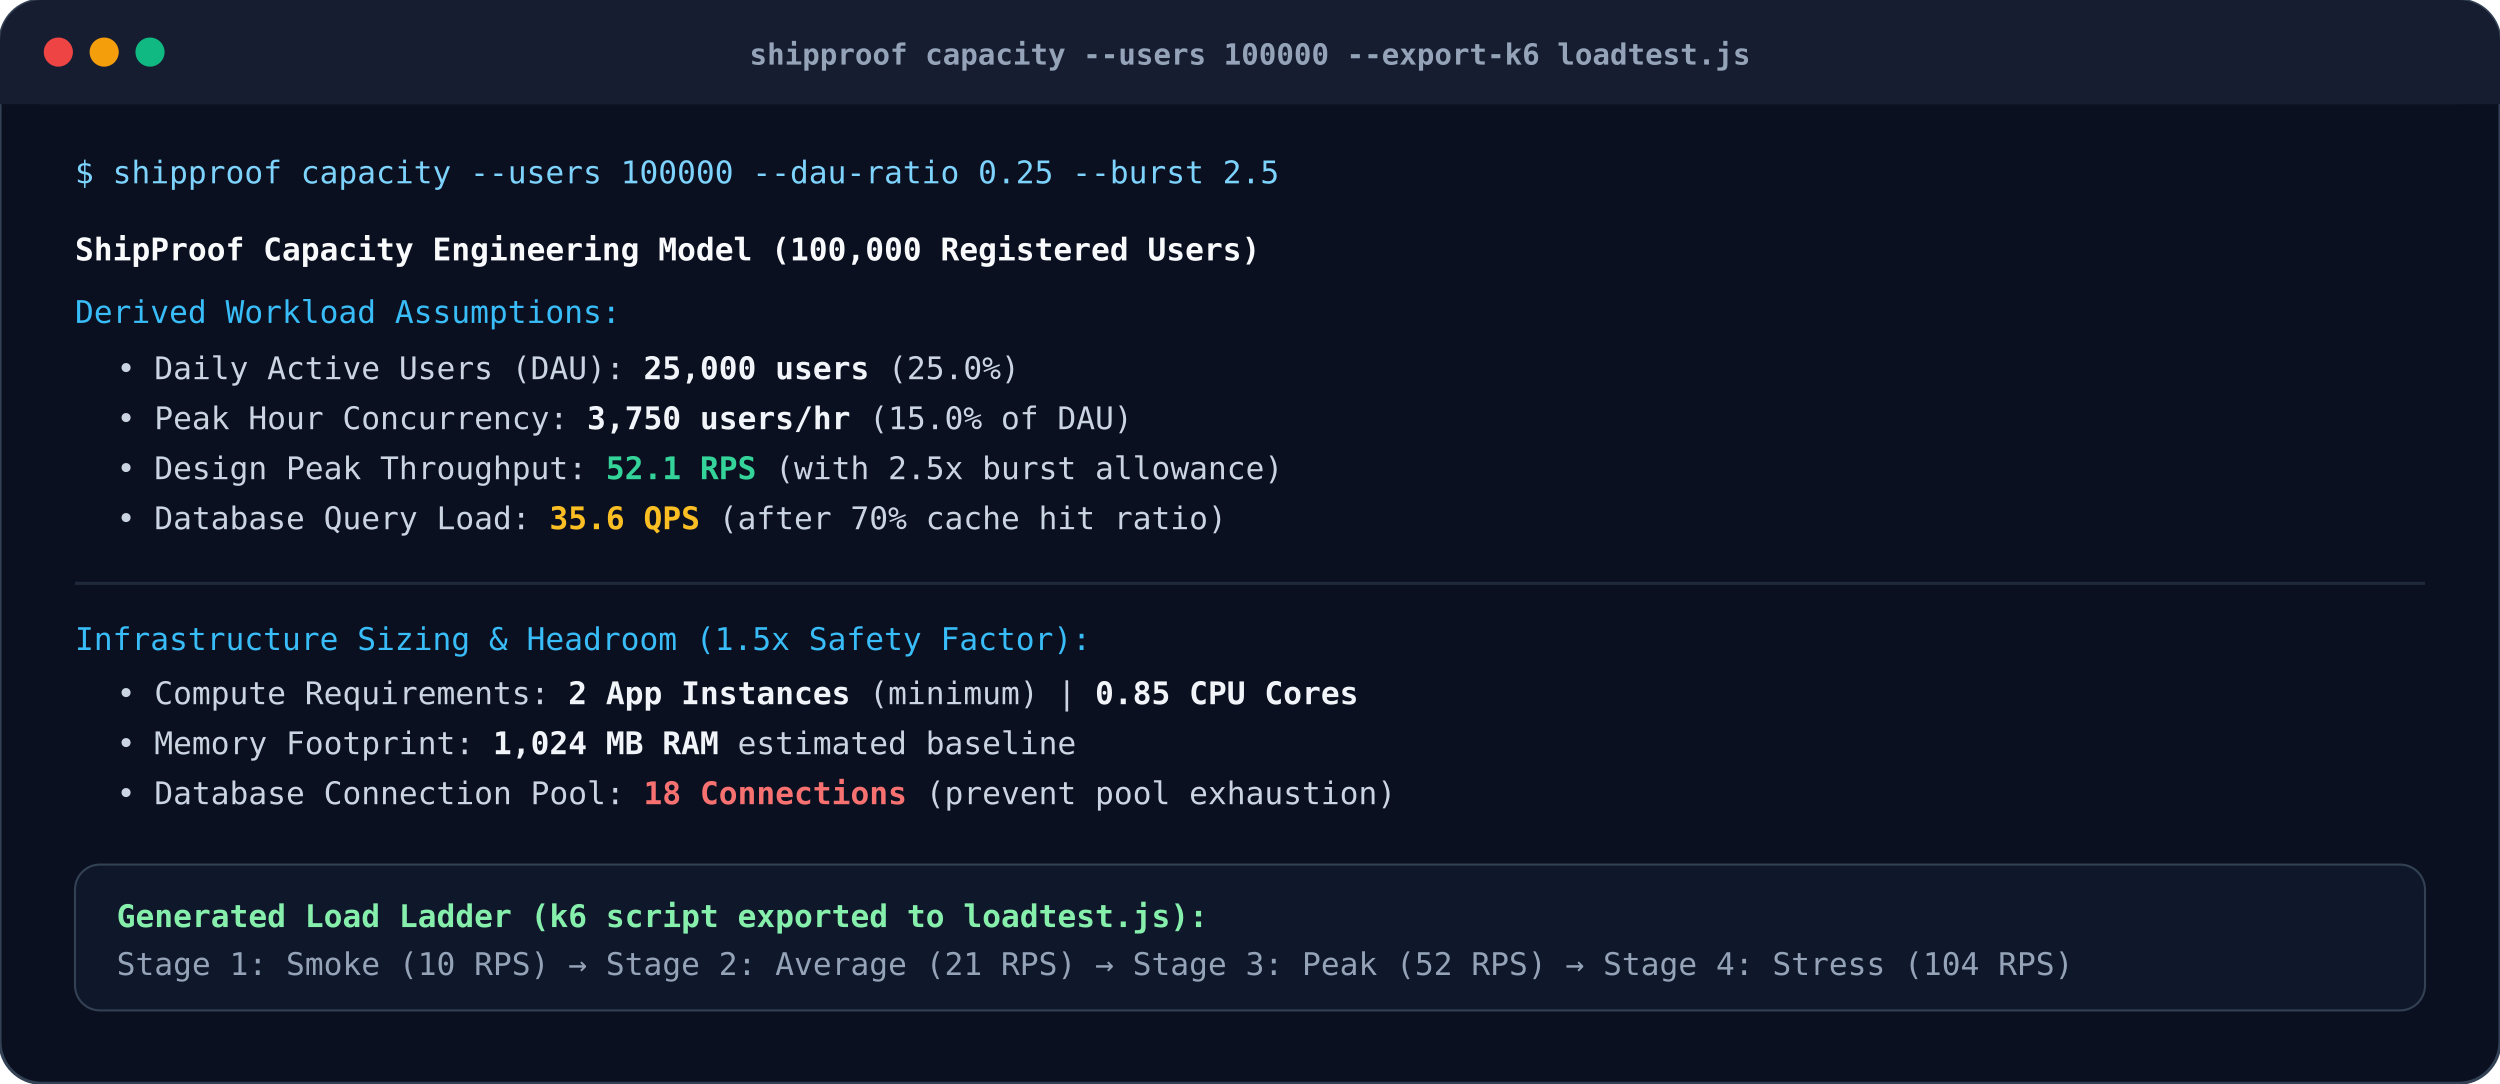
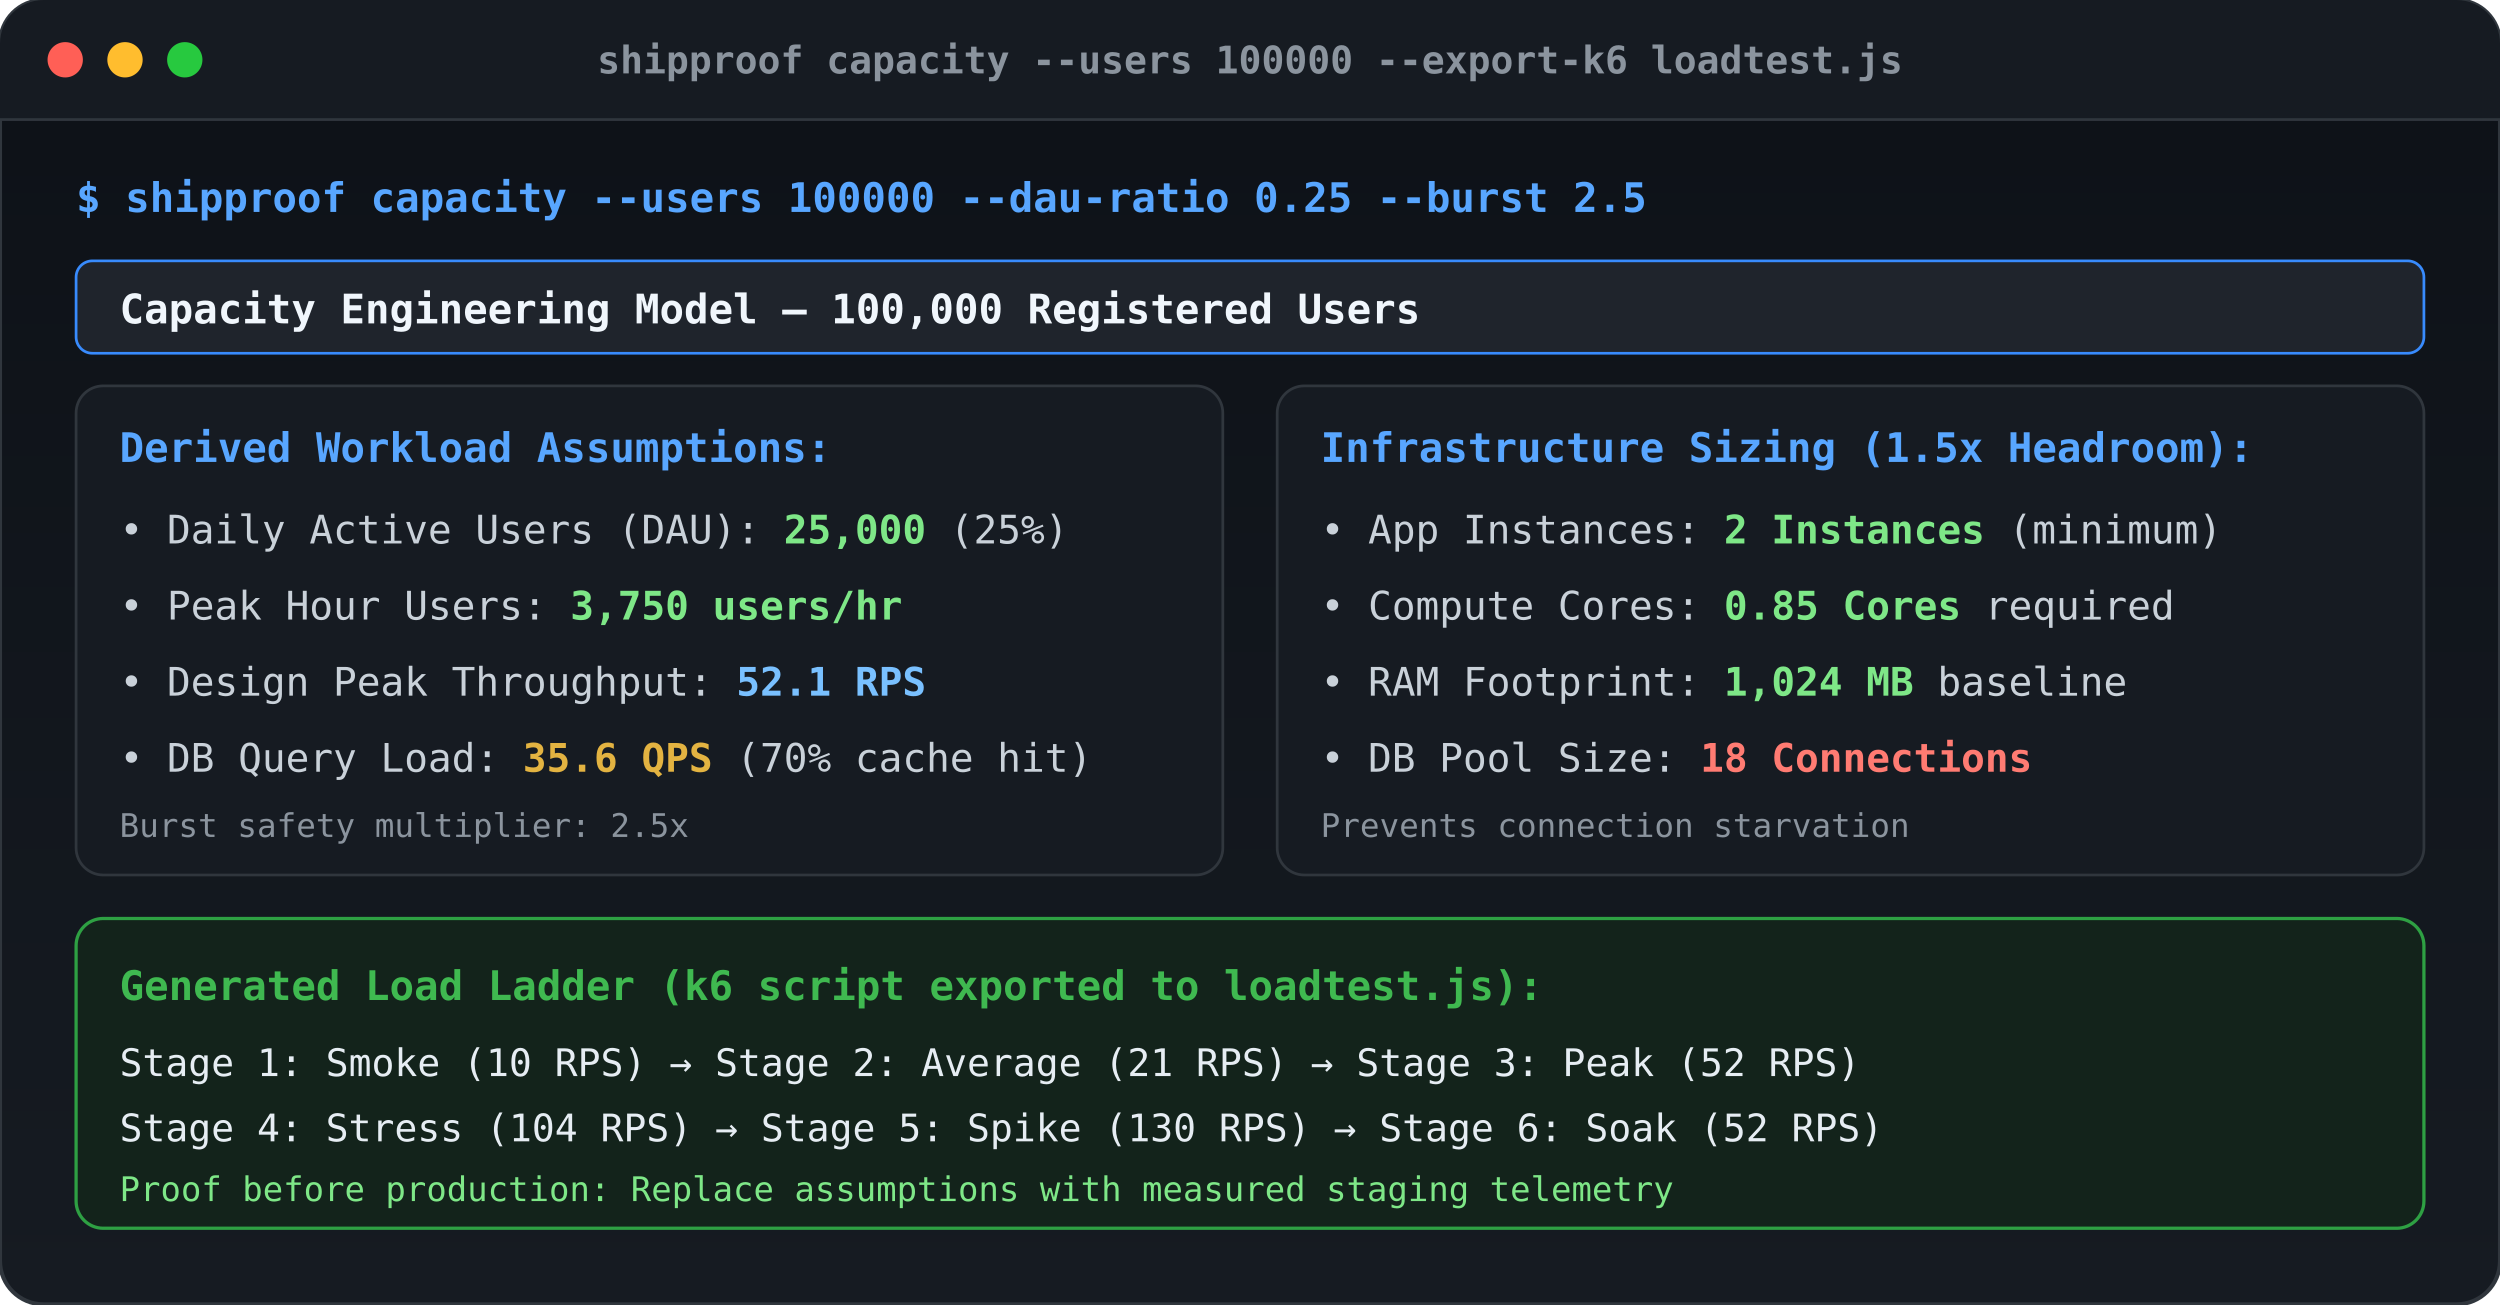
- <svg xmlns="http://www.w3.org/2000/svg" width="1200" height="520" viewBox="0 0 1200 520" role="img" aria-labelledby="cap-title cap-desc">
+ <svg xmlns="http://www.w3.org/2000/svg" viewBox="0 0 920 480" width="100%" role="img" aria-labelledby="cap-title cap-desc">
  <description id="cap-desc">Interactive capacity planning from 10k to 1M users with bottleneck analysis.</description>
-   <rect width="1200" height="520" rx="20" fill="#0b1020" stroke="#334155" stroke-width="1.5" />
-   <rect width="1200" height="50" rx="20" fill="#161d31" />
-   <rect y="30" width="1200" height="20" fill="#161d31" />
-   <circle cx="28" cy="25" r="7" fill="#ef4444" />
-   <circle cx="50" cy="25" r="7" fill="#f59e0b" />
-   <circle cx="72" cy="25" r="7" fill="#10b981" />
-   <text x="600" y="31" text-anchor="middle" fill="#94a3b8" font-family="ui-monospace, SFMono-Regular, Consolas, monospace" font-size="14" font-weight="600">shipproof capacity --users 100000 --export-k6 loadtest.js</text>
-   <g font-family="ui-monospace, SFMono-Regular, Consolas, monospace" font-size="15">
-     <text x="36" y="88" fill="#7dd3fc">$ shipproof capacity --users 100000 --dau-ratio 0.25 --burst 2.5</text>
-     <text x="36" y="125" fill="#f8fafc" font-weight="700">ShipProof Capacity Engineering Model (100,000 Registered Users)</text>
-     <text x="36" y="155" fill="#38bdf8">Derived Workload Assumptions:</text>
-     <text x="56" y="182" fill="#cbd5e1">• Daily Active Users (DAU): <tspan fill="#f1f5f9" font-weight="700">25,000 users</tspan> (25.0%)</text>
-     <text x="56" y="206" fill="#cbd5e1">• Peak Hour Concurrency: <tspan fill="#f1f5f9" font-weight="700">3,750 users/hr</tspan> (15.0% of DAU)</text>
-     <text x="56" y="230" fill="#cbd5e1">• Design Peak Throughput: <tspan fill="#34d399" font-weight="700">52.1 RPS</tspan> (with 2.5x burst allowance)</text>
-     <text x="56" y="254" fill="#cbd5e1">• Database Query Load: <tspan fill="#fbbf24" font-weight="700">35.6 QPS</tspan> (after 70% cache hit ratio)</text>
-     <line x1="36" y1="280" x2="1164" y2="280" stroke="#1e293b" stroke-width="1.5" />
-     <text x="36" y="312" fill="#38bdf8">Infrastructure Sizing &amp; Headroom (1.5x Safety Factor):</text>
-     <text x="56" y="338" fill="#cbd5e1">• Compute Requirements: <tspan fill="#f1f5f9" font-weight="700">2 App Instances</tspan> (minimum) | <tspan fill="#f1f5f9" font-weight="700">0.85 CPU Cores</tspan>
-     </text>
-     <text x="56" y="362" fill="#cbd5e1">• Memory Footprint: <tspan fill="#f1f5f9" font-weight="700">1,024 MB RAM</tspan> estimated baseline</text>
-     <text x="56" y="386" fill="#cbd5e1">• Database Connection Pool: <tspan fill="#f87171" font-weight="700">18 Connections</tspan> (prevent pool exhaustion)</text>
-     <rect x="36" y="415" width="1128" height="70" rx="12" fill="#0f172a" stroke="#334155" />
-     <text x="56" y="445" fill="#86efac" font-weight="700">Generated Load Ladder (k6 script exported to loadtest.js):</text>
-     <text x="56" y="468" fill="#94a3b8">Stage 1: Smoke (10 RPS) → Stage 2: Average (21 RPS) → Stage 3: Peak (52 RPS) → Stage 4: Stress (104 RPS)</text>
+   <defs>
+     <linearGradient id="capBg" x1="0%" y1="0%" x2="0%" y2="100%">
+       <stop offset="0%" stop-color="#0d1117" />
+       <stop offset="100%" stop-color="#161b22" />
+     </linearGradient>
+   </defs>
+   <rect width="920" height="480" rx="16" fill="url(#capBg)" stroke="#30363d" stroke-width="1.5" />
+   <rect width="920" height="44" rx="16" fill="#161b22" />
+   <rect y="24" width="920" height="20" fill="#161b22" />
+   <line x1="0" y1="44" x2="920" y2="44" stroke="#30363d" stroke-width="1" />
+   <circle cx="24" cy="22" r="6.5" fill="#ff5f56" />
+   <circle cx="46" cy="22" r="6.5" fill="#ffbd2e" />
+   <circle cx="68" cy="22" r="6.5" fill="#27c93f" />
+   <text x="460" y="27" text-anchor="middle" fill="#8b949e" font-family="ui-monospace, SFMono-Regular, Menlo, Consolas, monospace" font-size="14" font-weight="600">shipproof capacity --users 100000 --export-k6 loadtest.js</text>
+   <g font-family="ui-monospace, SFMono-Regular, Menlo, Consolas, monospace" font-size="15">
+     <text x="28" y="78" fill="#58a6ff" font-weight="600">$ shipproof capacity --users 100000 --dau-ratio 0.25 --burst 2.5</text>
+     <rect x="28" y="96" width="864" height="34" rx="6" fill="#1f242c" stroke="#388bfd" stroke-width="1" />
+     <text x="44" y="119" fill="#f0f6fc" font-weight="700">Capacity Engineering Model — 100,000 Registered Users</text>
+     <rect x="28" y="142" width="422" height="180" rx="10" fill="#161b22" stroke="#30363d" stroke-width="1" />
+     <text x="44" y="170" fill="#58a6ff" font-weight="700">Derived Workload Assumptions:</text>
+     <g font-size="14.5" fill="#c9d1d9">
+       <text x="44" y="200">• Daily Active Users (DAU): <tspan fill="#7ee787" font-weight="700">25,000</tspan> (25%)</text>
+       <text x="44" y="228">• Peak Hour Users: <tspan fill="#7ee787" font-weight="700">3,750 users/hr</tspan>
+       </text>
+       <text x="44" y="256">• Design Peak Throughput: <tspan fill="#79c0ff" font-weight="700">52.1 RPS</tspan>
+       </text>
+       <text x="44" y="284">• DB Query Load: <tspan fill="#e3b341" font-weight="700">35.6 QPS</tspan> (70% cache hit)</text>
+       <text x="44" y="308" fill="#8b949e" font-size="12">Burst safety multiplier: 2.5x</text>
+     </g>
+     <rect x="470" y="142" width="422" height="180" rx="10" fill="#161b22" stroke="#30363d" stroke-width="1" />
+     <text x="486" y="170" fill="#58a6ff" font-weight="700">Infrastructure Sizing (1.5x Headroom):</text>
+     <g font-size="14.5" fill="#c9d1d9">
+       <text x="486" y="200">• App Instances: <tspan fill="#7ee787" font-weight="700">2 Instances</tspan> (minimum)</text>
+       <text x="486" y="228">• Compute Cores: <tspan fill="#7ee787" font-weight="700">0.85 Cores</tspan> required</text>
+       <text x="486" y="256">• RAM Footprint: <tspan fill="#7ee787" font-weight="700">1,024 MB</tspan> baseline</text>
+       <text x="486" y="284">• DB Pool Size: <tspan fill="#ff7b72" font-weight="700">18 Connections</tspan>
+       </text>
+       <text x="486" y="308" fill="#8b949e" font-size="12">Prevents connection starvation</text>
+     </g>
+     <rect x="28" y="338" width="864" height="114" rx="10" fill="#13231b" stroke="#2ea043" stroke-width="1.2" />
+     <text x="44" y="368" fill="#3fb950" font-weight="700">Generated Load Ladder (k6 script exported to loadtest.js):</text>
+     <g font-size="14" fill="#e6edf3">
+       <text x="44" y="396">Stage 1: Smoke (10 RPS) → Stage 2: Average (21 RPS) → Stage 3: Peak (52 RPS)</text>
+       <text x="44" y="420">Stage 4: Stress (104 RPS) → Stage 5: Spike (130 RPS) → Stage 6: Soak (52 RPS)</text>
+       <text x="44" y="442" fill="#7ee787" font-size="12.5">Proof before production: Replace assumptions with measured staging telemetry</text>
+     </g>
  </g>
</svg>
